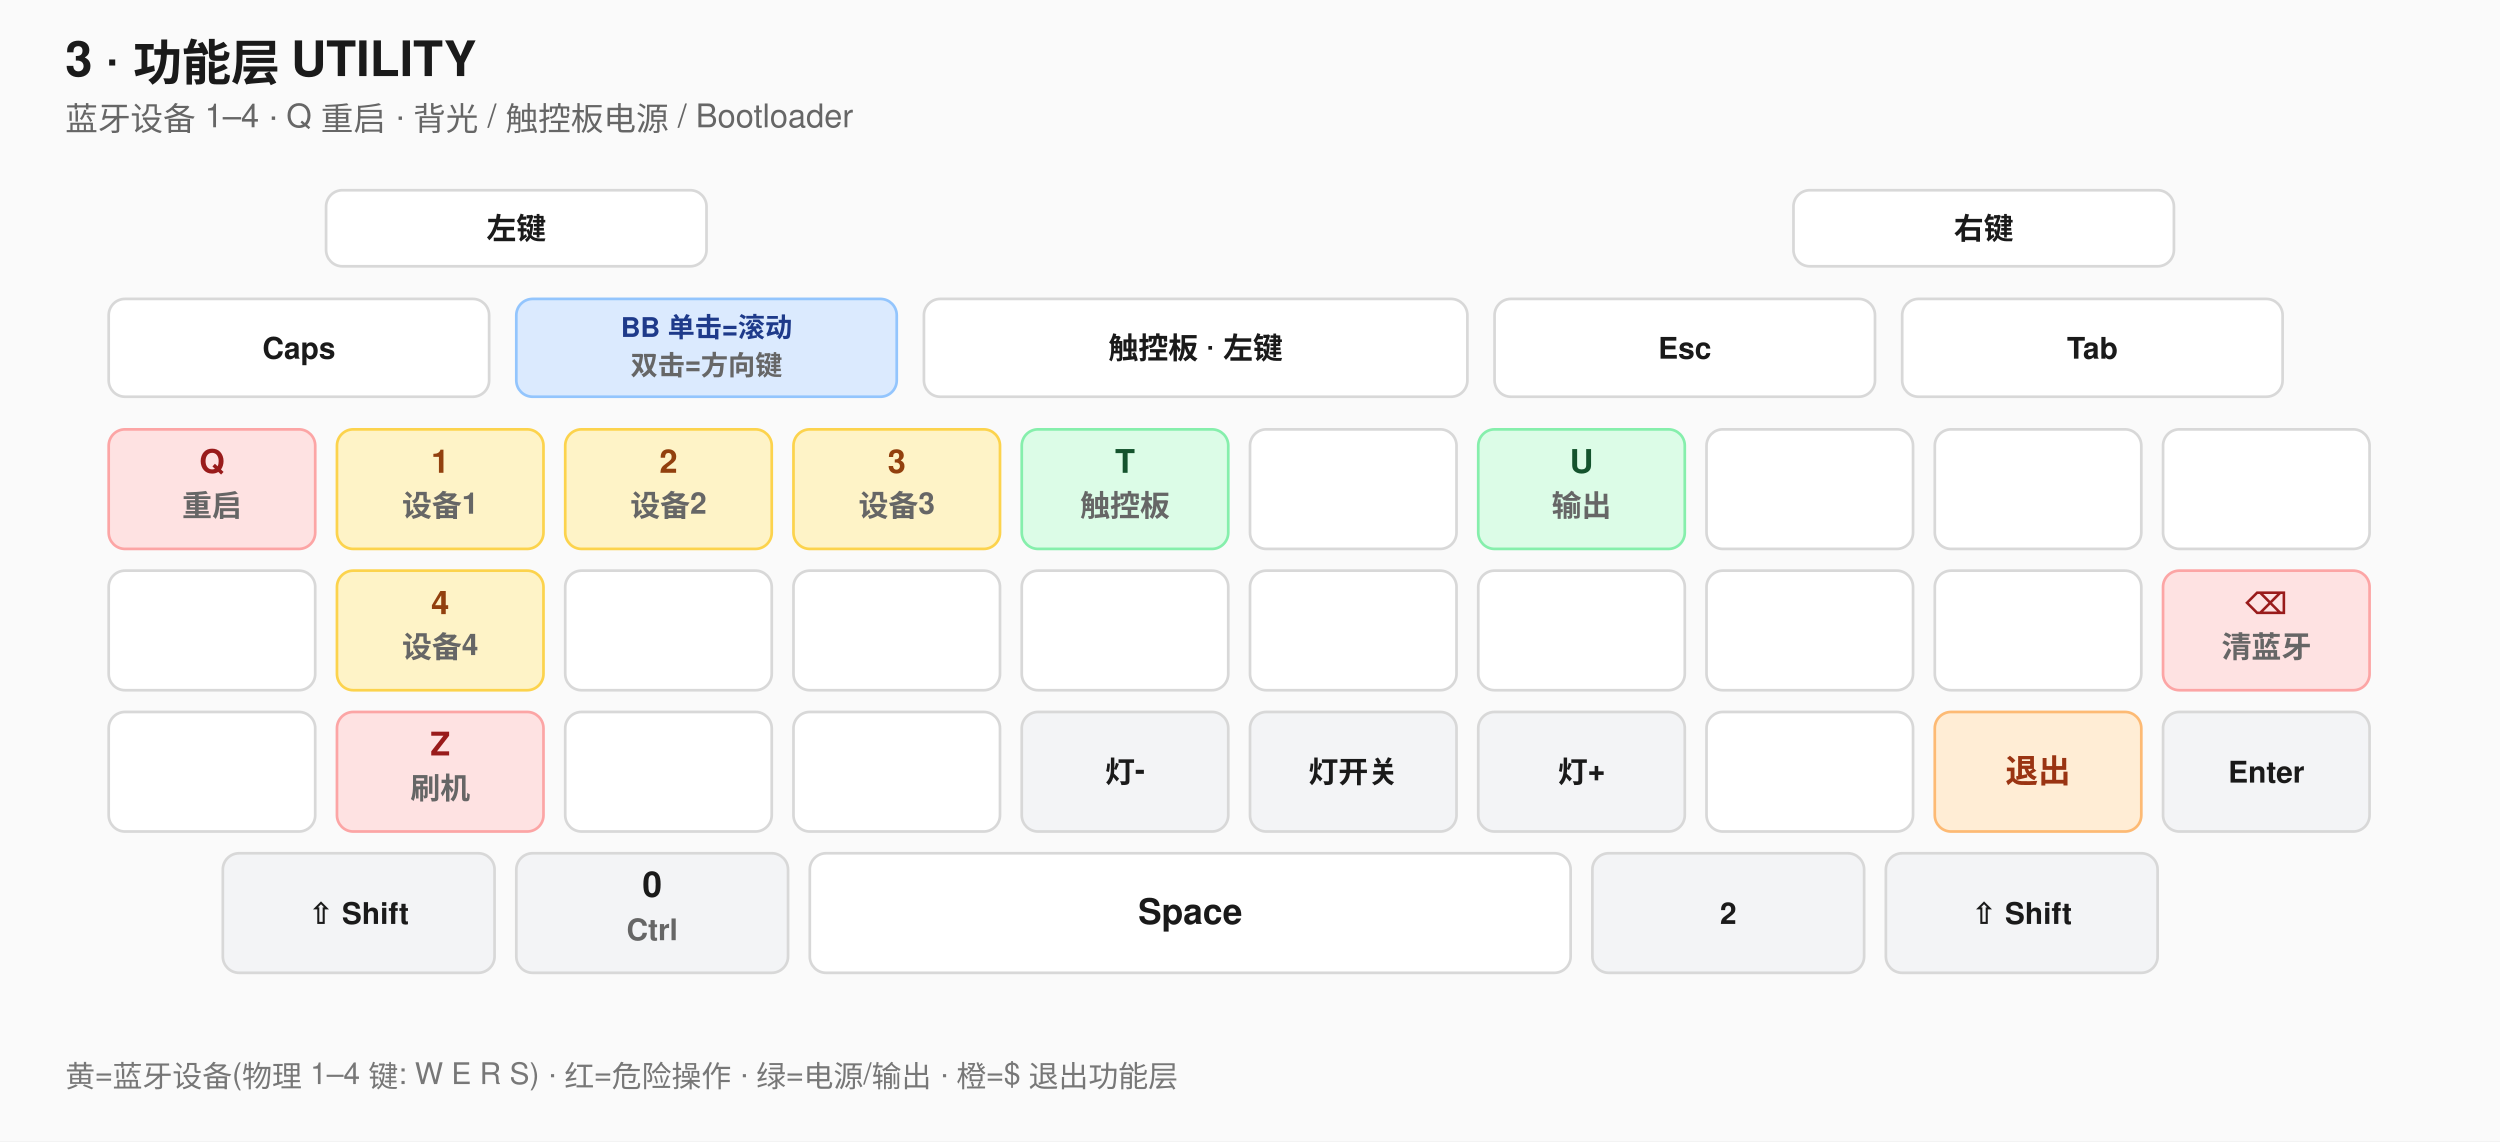
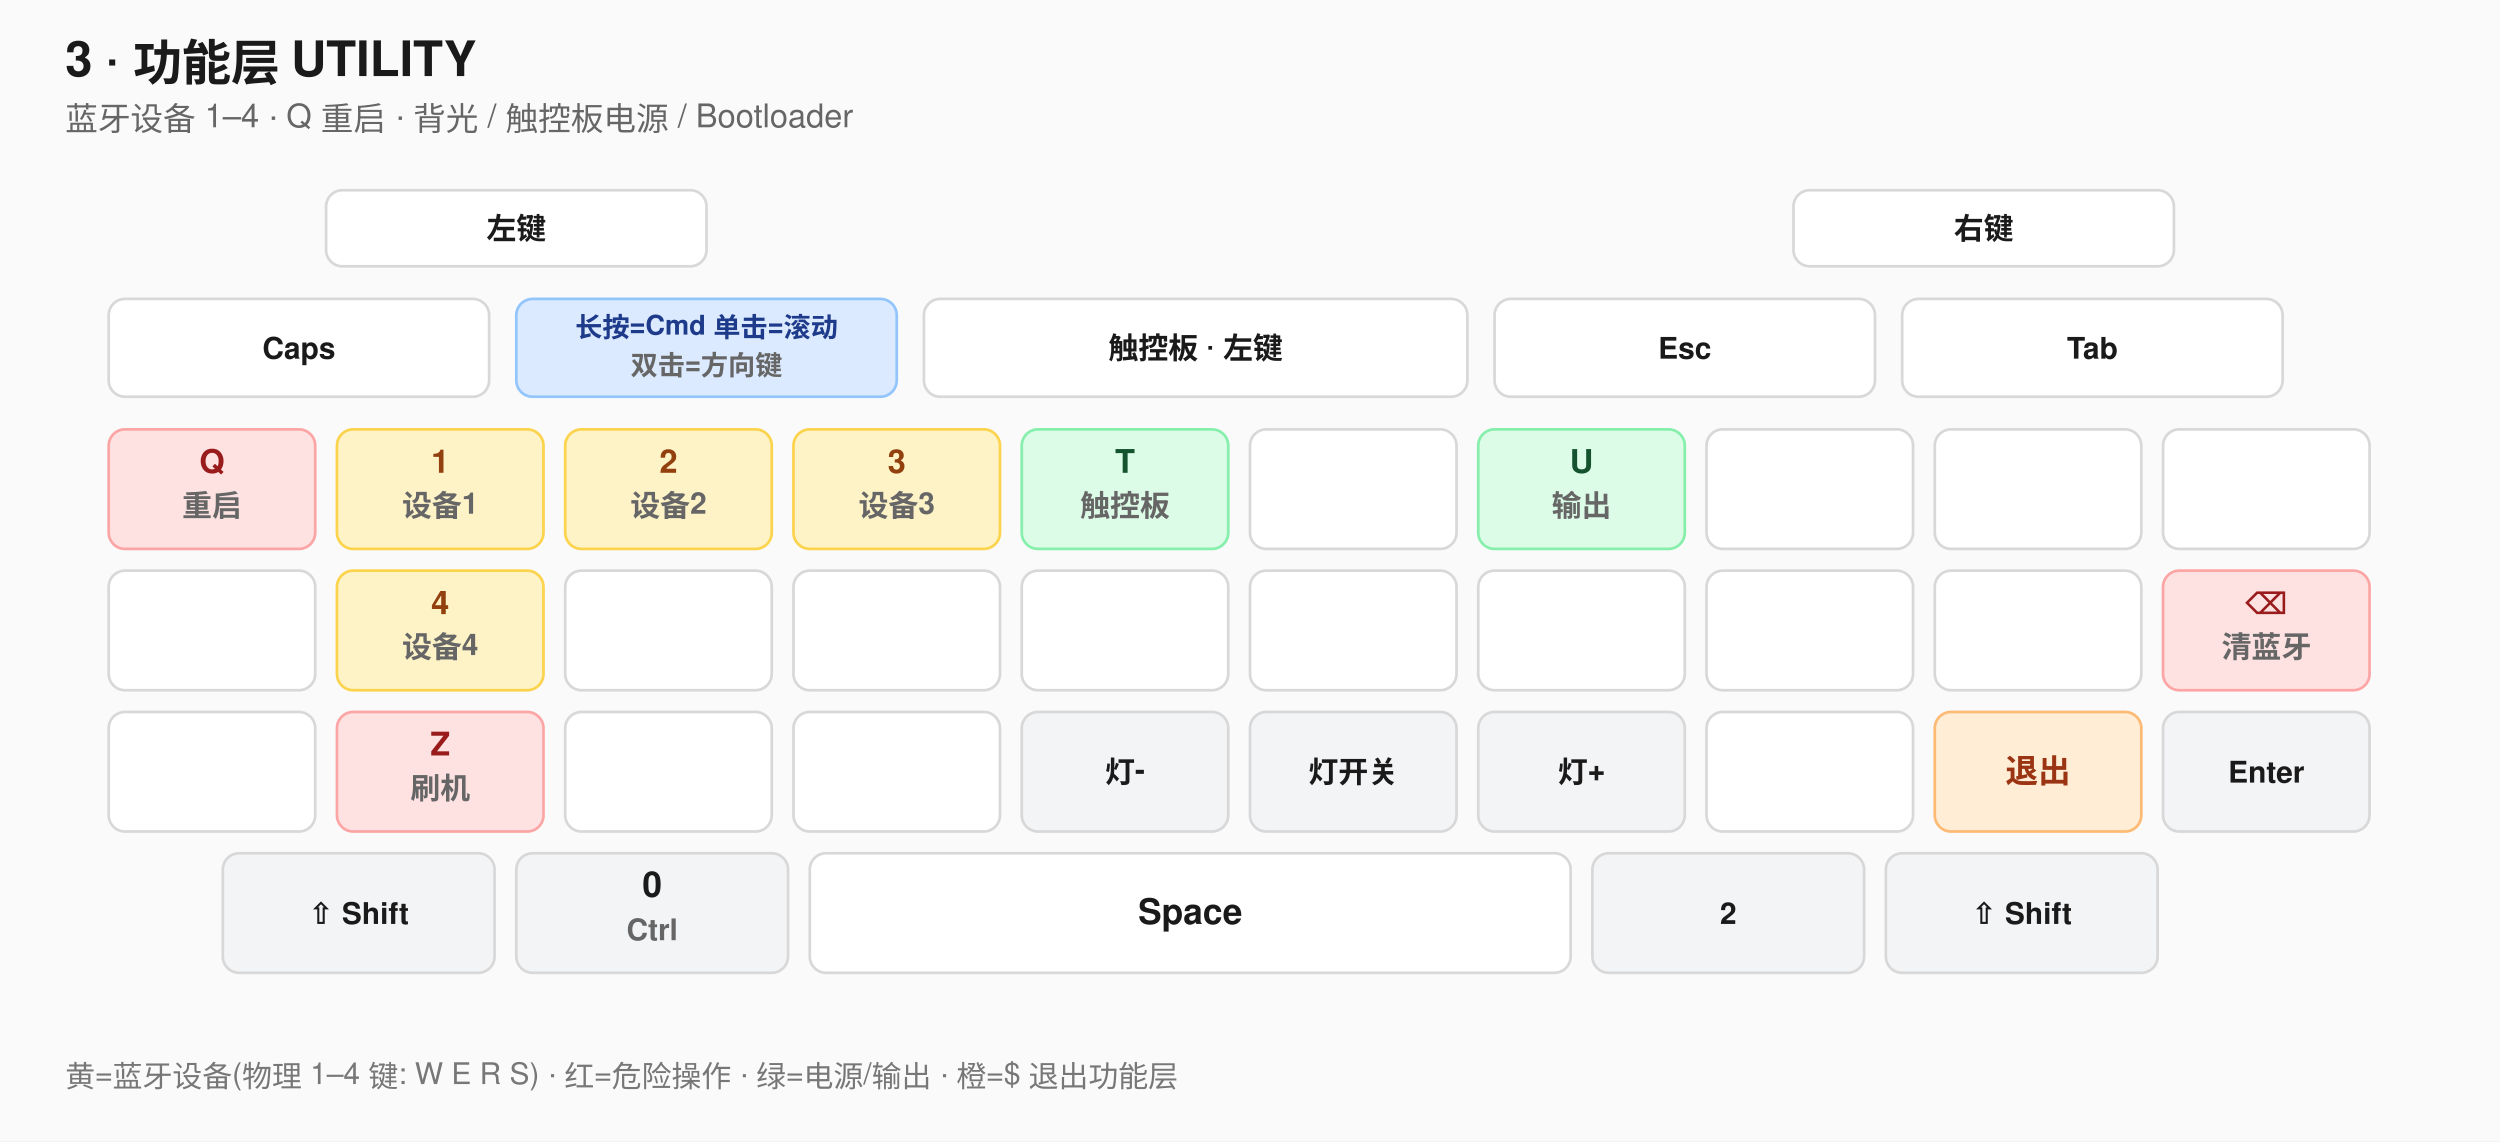
<svg xmlns="http://www.w3.org/2000/svg" width="920" height="420" viewBox="0 0 920 420" role="img">
  <rect width="920" height="420" fill="#fafafa" />
  <text x="24" y="28" fill="#1a1a1a" font-family="Helvetica, Arial, sans-serif" font-size="18" font-weight="700">3 · 功能层 UTILITY</text>
  <text x="24" y="48" fill="#666666" font-family="Helvetica, Arial, sans-serif" font-size="12">蓝牙设备 1–4 · Q 重启 · 背光 / 触控板电源 / Bootloader</text>
  <rect x="120" y="70" width="140" height="28" rx="6" fill="#ffffff" stroke="#d8d8d8" />
  <text x="190.0" y="88.0" text-anchor="middle" fill="#1a1a1a" font-family="Helvetica, Arial, sans-serif" font-size="11" font-weight="700">左键</text>
  <rect x="660" y="70" width="140" height="28" rx="6" fill="#ffffff" stroke="#d8d8d8" />
  <text x="730.0" y="88.0" text-anchor="middle" fill="#1a1a1a" font-family="Helvetica, Arial, sans-serif" font-size="11" font-weight="700">右键</text>
  <rect x="40" y="110" width="140" height="36" rx="6" fill="#ffffff" stroke="#d8d8d8" />
  <text x="110.0" y="132.0" text-anchor="middle" fill="#1a1a1a" font-family="Helvetica, Arial, sans-serif" font-size="11" font-weight="700">Caps</text>
  <rect x="190" y="110" width="140" height="36" rx="6" fill="#dbeafe" stroke="#93c5fd" />
-   <text x="260.0" y="124.0" text-anchor="middle" fill="#1e3a8a" font-family="Helvetica, Arial, sans-serif" font-size="10" font-weight="700">BB 单击=滚动</text>
+   <text x="260.0" y="124.0" text-anchor="middle" fill="#1e3a8a" font-family="Helvetica, Arial, sans-serif" font-size="10" font-weight="700">长按=Cmd 单击=滚动</text>
  <text x="260.0" y="138.0" text-anchor="middle" fill="#666666" font-family="Helvetica, Arial, sans-serif" font-size="10" font-weight="600">双击=方向键</text>
  <rect x="340" y="110" width="200" height="36" rx="6" fill="#ffffff" stroke="#d8d8d8" />
  <text x="440.0" y="132.0" text-anchor="middle" fill="#1a1a1a" font-family="Helvetica, Arial, sans-serif" font-size="11" font-weight="700">触控板 · 左键</text>
  <rect x="550" y="110" width="140" height="36" rx="6" fill="#ffffff" stroke="#d8d8d8" />
  <text x="620.0" y="132.0" text-anchor="middle" fill="#1a1a1a" font-family="Helvetica, Arial, sans-serif" font-size="11" font-weight="700">Esc</text>
  <rect x="700" y="110" width="140" height="36" rx="6" fill="#ffffff" stroke="#d8d8d8" />
  <text x="770.0" y="132.0" text-anchor="middle" fill="#1a1a1a" font-family="Helvetica, Arial, sans-serif" font-size="11" font-weight="700">Tab</text>
  <rect x="40" y="158" width="76" height="44" rx="6" fill="#fee2e2" stroke="#fca5a5" />
  <text x="78.0" y="174.0" text-anchor="middle" fill="#991b1b" font-family="Helvetica, Arial, sans-serif" font-size="12" font-weight="700">Q</text>
  <text x="78.0" y="190.0" text-anchor="middle" fill="#666666" font-family="Helvetica, Arial, sans-serif" font-size="11" font-weight="600">重启</text>
  <rect x="124" y="158" width="76" height="44" rx="6" fill="#fef3c7" stroke="#fcd34d" />
  <text x="162.0" y="174.0" text-anchor="middle" fill="#92400e" font-family="Helvetica, Arial, sans-serif" font-size="12" font-weight="700">1</text>
  <text x="162.0" y="190.0" text-anchor="middle" fill="#666666" font-family="Helvetica, Arial, sans-serif" font-size="11" font-weight="600">设备1</text>
  <rect x="208" y="158" width="76" height="44" rx="6" fill="#fef3c7" stroke="#fcd34d" />
  <text x="246.0" y="174.0" text-anchor="middle" fill="#92400e" font-family="Helvetica, Arial, sans-serif" font-size="12" font-weight="700">2</text>
  <text x="246.0" y="190.0" text-anchor="middle" fill="#666666" font-family="Helvetica, Arial, sans-serif" font-size="11" font-weight="600">设备2</text>
  <rect x="292" y="158" width="76" height="44" rx="6" fill="#fef3c7" stroke="#fcd34d" />
  <text x="330.0" y="174.0" text-anchor="middle" fill="#92400e" font-family="Helvetica, Arial, sans-serif" font-size="12" font-weight="700">3</text>
  <text x="330.0" y="190.0" text-anchor="middle" fill="#666666" font-family="Helvetica, Arial, sans-serif" font-size="11" font-weight="600">设备3</text>
  <rect x="376" y="158" width="76" height="44" rx="6" fill="#dcfce7" stroke="#86efac" />
  <text x="414.0" y="174.0" text-anchor="middle" fill="#14532d" font-family="Helvetica, Arial, sans-serif" font-size="12" font-weight="700">T</text>
  <text x="414.0" y="190.0" text-anchor="middle" fill="#666666" font-family="Helvetica, Arial, sans-serif" font-size="11" font-weight="600">触控板</text>
  <rect x="460" y="158" width="76" height="44" rx="6" fill="#ffffff" stroke="#d8d8d8" />
  <text x="498.0" y="184.0" text-anchor="middle" fill="#1a1a1a" font-family="Helvetica, Arial, sans-serif" font-size="13" font-weight="700" />
  <rect x="544" y="158" width="76" height="44" rx="6" fill="#dcfce7" stroke="#86efac" />
  <text x="582.0" y="174.0" text-anchor="middle" fill="#14532d" font-family="Helvetica, Arial, sans-serif" font-size="12" font-weight="700">U</text>
  <text x="582.0" y="190.0" text-anchor="middle" fill="#666666" font-family="Helvetica, Arial, sans-serif" font-size="11" font-weight="600">输出</text>
  <rect x="628" y="158" width="76" height="44" rx="6" fill="#ffffff" stroke="#d8d8d8" />
  <text x="666.0" y="184.0" text-anchor="middle" fill="#1a1a1a" font-family="Helvetica, Arial, sans-serif" font-size="13" font-weight="700" />
  <rect x="712" y="158" width="76" height="44" rx="6" fill="#ffffff" stroke="#d8d8d8" />
  <text x="750.0" y="184.0" text-anchor="middle" fill="#1a1a1a" font-family="Helvetica, Arial, sans-serif" font-size="13" font-weight="700" />
  <rect x="796" y="158" width="76" height="44" rx="6" fill="#ffffff" stroke="#d8d8d8" />
  <text x="834.0" y="184.0" text-anchor="middle" fill="#1a1a1a" font-family="Helvetica, Arial, sans-serif" font-size="13" font-weight="700" />
  <rect x="40" y="210" width="76" height="44" rx="6" fill="#ffffff" stroke="#d8d8d8" />
  <text x="78.0" y="236.0" text-anchor="middle" fill="#1a1a1a" font-family="Helvetica, Arial, sans-serif" font-size="13" font-weight="700" />
  <rect x="124" y="210" width="76" height="44" rx="6" fill="#fef3c7" stroke="#fcd34d" />
  <text x="162.0" y="226.0" text-anchor="middle" fill="#92400e" font-family="Helvetica, Arial, sans-serif" font-size="12" font-weight="700">4</text>
  <text x="162.0" y="242.0" text-anchor="middle" fill="#666666" font-family="Helvetica, Arial, sans-serif" font-size="11" font-weight="600">设备4</text>
  <rect x="208" y="210" width="76" height="44" rx="6" fill="#ffffff" stroke="#d8d8d8" />
  <text x="246.0" y="236.0" text-anchor="middle" fill="#1a1a1a" font-family="Helvetica, Arial, sans-serif" font-size="13" font-weight="700" />
  <rect x="292" y="210" width="76" height="44" rx="6" fill="#ffffff" stroke="#d8d8d8" />
  <text x="330.0" y="236.0" text-anchor="middle" fill="#1a1a1a" font-family="Helvetica, Arial, sans-serif" font-size="13" font-weight="700" />
  <rect x="376" y="210" width="76" height="44" rx="6" fill="#ffffff" stroke="#d8d8d8" />
  <text x="414.0" y="236.0" text-anchor="middle" fill="#1a1a1a" font-family="Helvetica, Arial, sans-serif" font-size="13" font-weight="700" />
  <rect x="460" y="210" width="76" height="44" rx="6" fill="#ffffff" stroke="#d8d8d8" />
  <text x="498.0" y="236.0" text-anchor="middle" fill="#1a1a1a" font-family="Helvetica, Arial, sans-serif" font-size="13" font-weight="700" />
  <rect x="544" y="210" width="76" height="44" rx="6" fill="#ffffff" stroke="#d8d8d8" />
  <text x="582.0" y="236.0" text-anchor="middle" fill="#1a1a1a" font-family="Helvetica, Arial, sans-serif" font-size="13" font-weight="700" />
  <rect x="628" y="210" width="76" height="44" rx="6" fill="#ffffff" stroke="#d8d8d8" />
  <text x="666.0" y="236.0" text-anchor="middle" fill="#1a1a1a" font-family="Helvetica, Arial, sans-serif" font-size="13" font-weight="700" />
  <rect x="712" y="210" width="76" height="44" rx="6" fill="#ffffff" stroke="#d8d8d8" />
  <text x="750.0" y="236.0" text-anchor="middle" fill="#1a1a1a" font-family="Helvetica, Arial, sans-serif" font-size="13" font-weight="700" />
  <rect x="796" y="210" width="76" height="44" rx="6" fill="#fee2e2" stroke="#fca5a5" />
  <text x="834.0" y="226.0" text-anchor="middle" fill="#991b1b" font-family="Helvetica, Arial, sans-serif" font-size="11" font-weight="700">⌫</text>
  <text x="834.0" y="242.0" text-anchor="middle" fill="#666666" font-family="Helvetica, Arial, sans-serif" font-size="11" font-weight="600">清蓝牙</text>
  <rect x="40" y="262" width="76" height="44" rx="6" fill="#ffffff" stroke="#d8d8d8" />
  <text x="78.0" y="288.0" text-anchor="middle" fill="#1a1a1a" font-family="Helvetica, Arial, sans-serif" font-size="13" font-weight="700" />
  <rect x="124" y="262" width="76" height="44" rx="6" fill="#fee2e2" stroke="#fca5a5" />
  <text x="162.0" y="278.0" text-anchor="middle" fill="#991b1b" font-family="Helvetica, Arial, sans-serif" font-size="12" font-weight="700">Z</text>
  <text x="162.0" y="294.0" text-anchor="middle" fill="#666666" font-family="Helvetica, Arial, sans-serif" font-size="11" font-weight="600">刷机</text>
  <rect x="208" y="262" width="76" height="44" rx="6" fill="#ffffff" stroke="#d8d8d8" />
  <text x="246.0" y="288.0" text-anchor="middle" fill="#1a1a1a" font-family="Helvetica, Arial, sans-serif" font-size="13" font-weight="700" />
  <rect x="292" y="262" width="76" height="44" rx="6" fill="#ffffff" stroke="#d8d8d8" />
  <text x="330.0" y="288.0" text-anchor="middle" fill="#1a1a1a" font-family="Helvetica, Arial, sans-serif" font-size="13" font-weight="700" />
  <rect x="376" y="262" width="76" height="44" rx="6" fill="#f3f4f6" stroke="#d8d8d8" />
  <text x="414.0" y="288.0" text-anchor="middle" fill="#1a1a1a" font-family="Helvetica, Arial, sans-serif" font-size="11" font-weight="700">灯-</text>
  <rect x="460" y="262" width="76" height="44" rx="6" fill="#f3f4f6" stroke="#d8d8d8" />
  <text x="498.0" y="288.0" text-anchor="middle" fill="#1a1a1a" font-family="Helvetica, Arial, sans-serif" font-size="11" font-weight="700">灯开关</text>
  <rect x="544" y="262" width="76" height="44" rx="6" fill="#f3f4f6" stroke="#d8d8d8" />
  <text x="582.0" y="288.0" text-anchor="middle" fill="#1a1a1a" font-family="Helvetica, Arial, sans-serif" font-size="11" font-weight="700">灯+</text>
  <rect x="628" y="262" width="76" height="44" rx="6" fill="#ffffff" stroke="#d8d8d8" />
  <text x="666.0" y="288.0" text-anchor="middle" fill="#1a1a1a" font-family="Helvetica, Arial, sans-serif" font-size="13" font-weight="700" />
  <rect x="712" y="262" width="76" height="44" rx="6" fill="#ffedd5" stroke="#fdba74" />
  <text x="750.0" y="288.0" text-anchor="middle" fill="#9a3412" font-family="Helvetica, Arial, sans-serif" font-size="12" font-weight="700">退出</text>
  <rect x="796" y="262" width="76" height="44" rx="6" fill="#f3f4f6" stroke="#d8d8d8" />
  <text x="834.0" y="288.0" text-anchor="middle" fill="#1a1a1a" font-family="Helvetica, Arial, sans-serif" font-size="11" font-weight="700">Enter</text>
  <rect x="82" y="314" width="100" height="44" rx="6" fill="#f3f4f6" stroke="#d8d8d8" />
  <text x="132.0" y="340.0" text-anchor="middle" fill="#1a1a1a" font-family="Helvetica, Arial, sans-serif" font-size="11" font-weight="700">⇧ Shift</text>
  <rect x="190" y="314" width="100" height="44" rx="6" fill="#f3f4f6" stroke="#d8d8d8" />
  <text x="240.0" y="330.0" text-anchor="middle" fill="#1a1a1a" font-family="Helvetica, Arial, sans-serif" font-size="13" font-weight="700">0</text>
  <text x="240.0" y="346.0" text-anchor="middle" fill="#666666" font-family="Helvetica, Arial, sans-serif" font-size="11" font-weight="600">Ctrl</text>
  <rect x="298" y="314" width="280" height="44" rx="6" fill="#ffffff" stroke="#d8d8d8" />
  <text x="438.0" y="340.0" text-anchor="middle" fill="#1a1a1a" font-family="Helvetica, Arial, sans-serif" font-size="13" font-weight="700">Space</text>
  <rect x="586" y="314" width="100" height="44" rx="6" fill="#f3f4f6" stroke="#d8d8d8" />
  <text x="636.0" y="340.0" text-anchor="middle" fill="#1a1a1a" font-family="Helvetica, Arial, sans-serif" font-size="11" font-weight="700">2</text>
  <rect x="694" y="314" width="100" height="44" rx="6" fill="#f3f4f6" stroke="#d8d8d8" />
  <text x="744.0" y="340.0" text-anchor="middle" fill="#1a1a1a" font-family="Helvetica, Arial, sans-serif" font-size="11" font-weight="700">⇧ Shift</text>
  <text x="24" y="400" fill="#777777" font-family="Helvetica, Arial, sans-serif" font-size="11">黄=蓝牙设备(物理 1–4 键: W E R S) · 红=危险操作 · 绿=电源/输出 · 橙=$ 退出功能层</text>
</svg>
